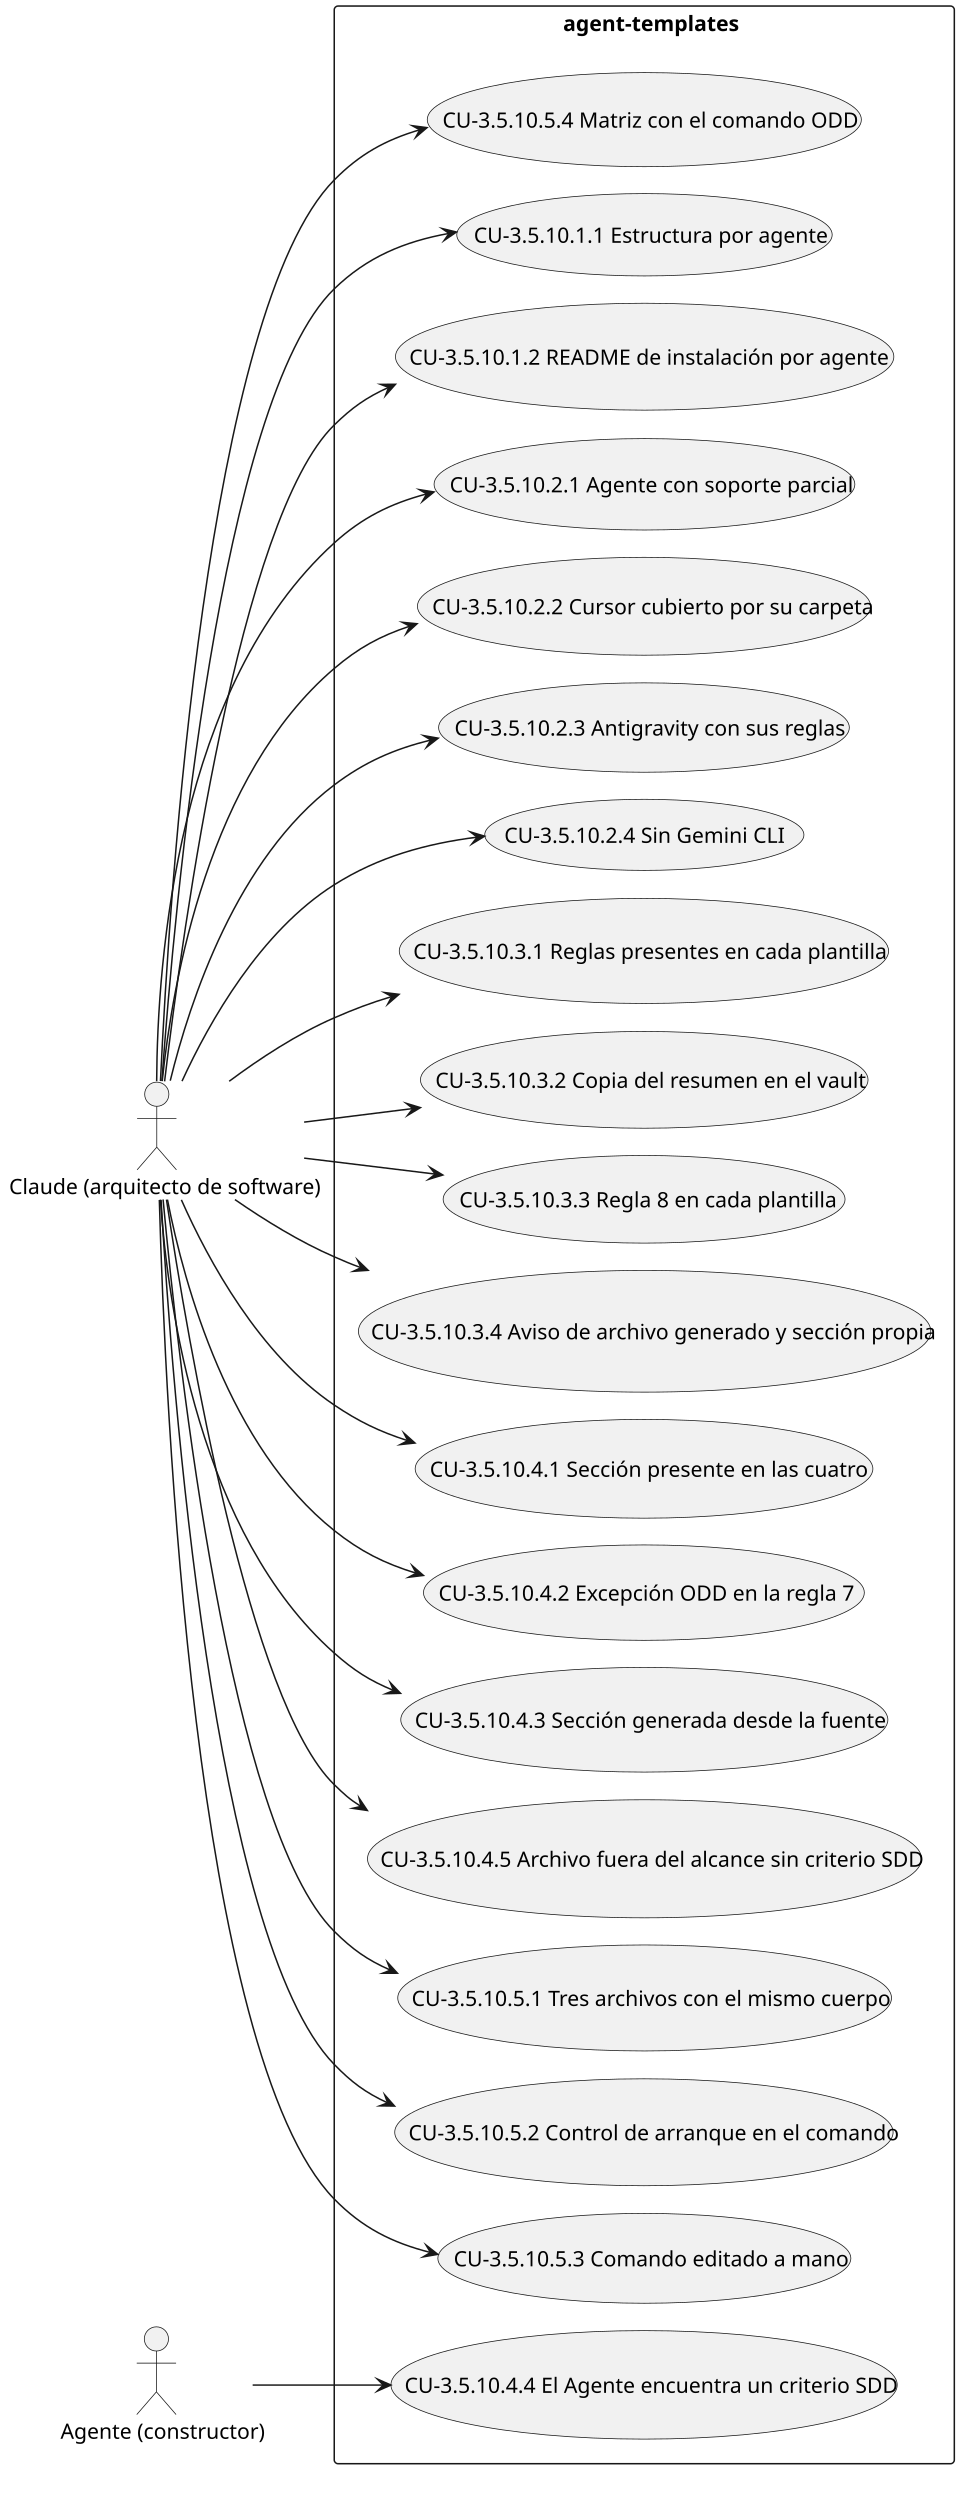
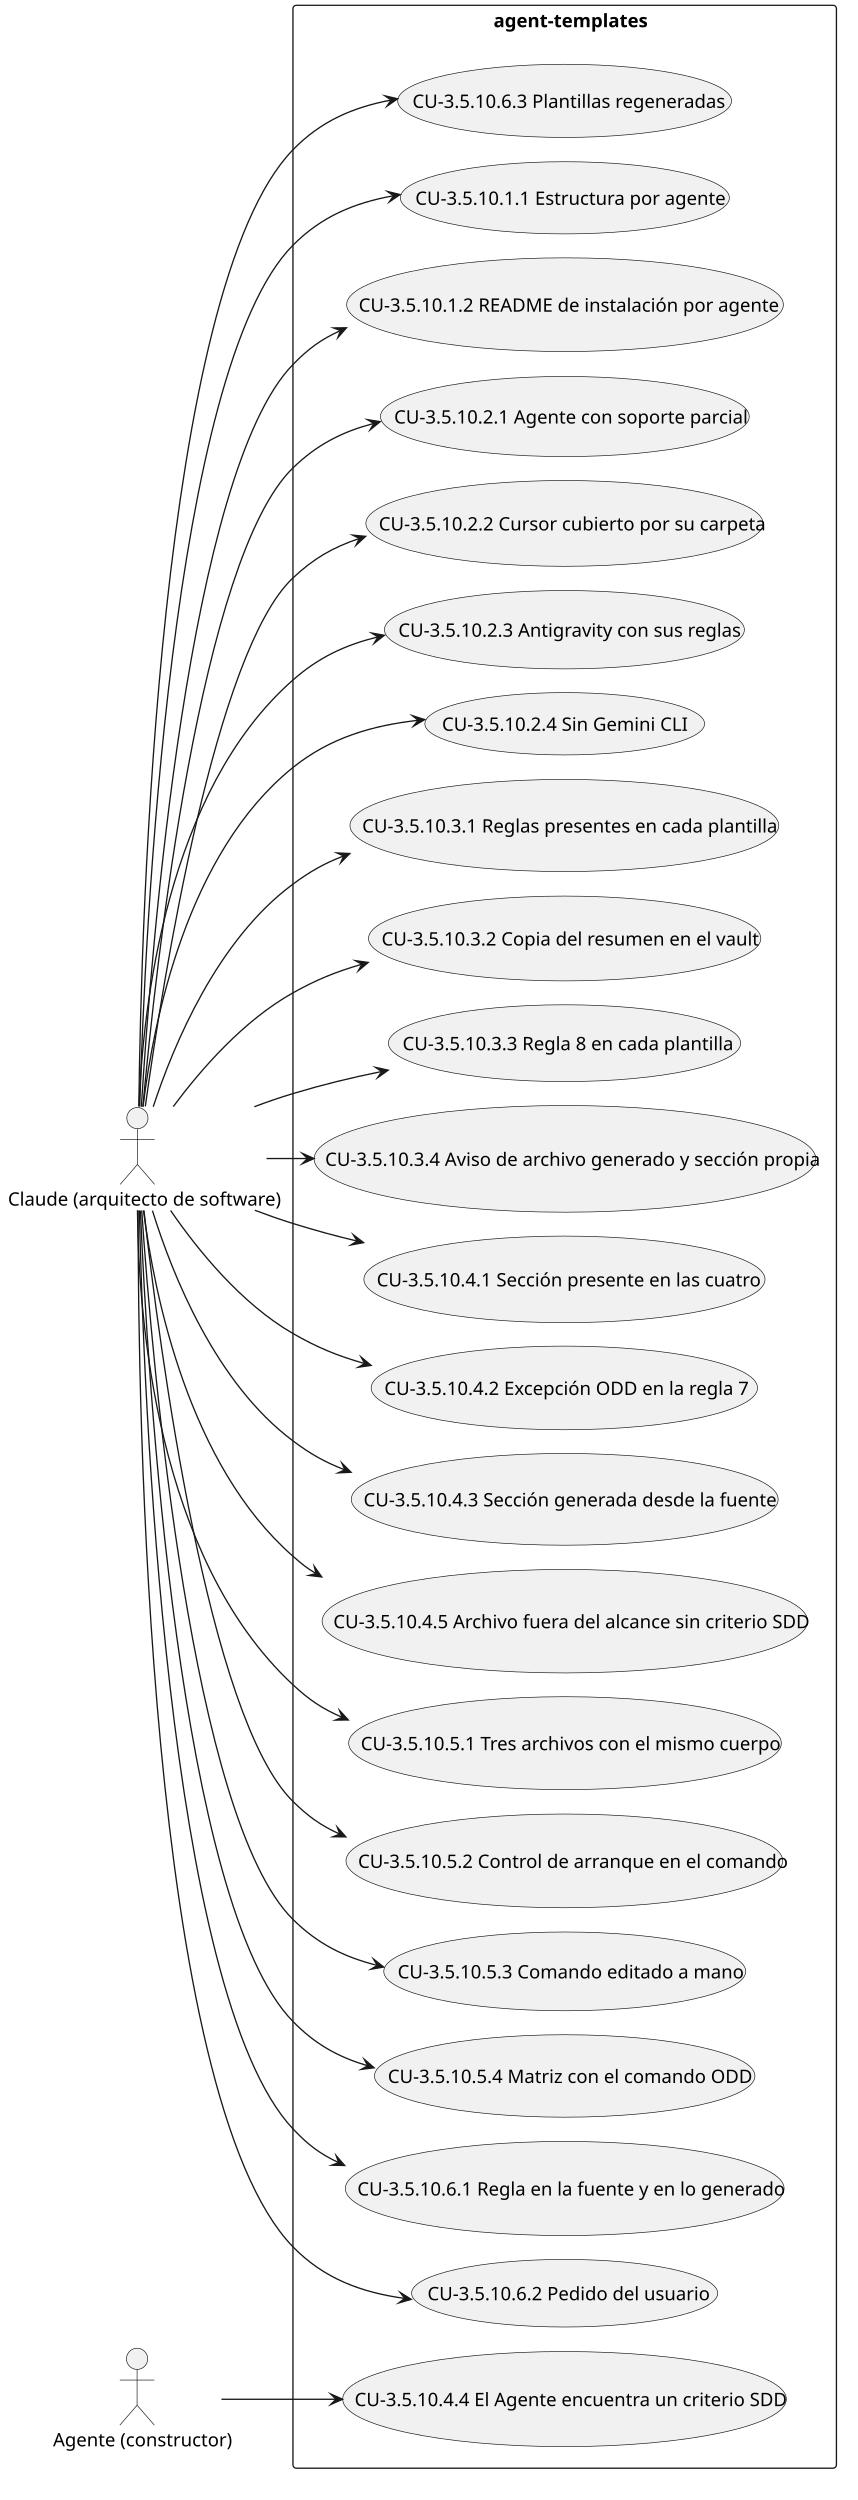
- <svg xmlns="http://www.w3.org/2000/svg" version="1.1" data-diagram-type="DESCRIPTION" style="width:647px;height:1653px;background:#FFFFFF;" width="647px" height="1653px" viewBox="0 0 647 1653" zoomAndPan="magnify" preserveAspectRatio="none" contentStyleType="text/css">
+ <svg xmlns="http://www.w3.org/2000/svg" version="1.1" data-diagram-type="DESCRIPTION" style="width:647px;height:1886px;background:#FFFFFF;" width="647px" height="1886px" viewBox="0 0 647 1886" zoomAndPan="magnify" preserveAspectRatio="none" contentStyleType="text/css">
  <defs />
  <g font-family="sans-serif" lengthAdjust="spacing">
    <g class="cluster" data-qualified-name="agent-templates" id="ent0003" data-source-line="5">
-       <rect x="221" y="4" width="410" height="1625" fill="none" style="stroke:#181818;stroke-width:1;" rx="2.5" ry="2.5" />
+       <rect x="221" y="4" width="410" height="1858" fill="none" style="stroke:#181818;stroke-width:1;" rx="2.5" ry="2.5" />
      <text x="372.321" y="20.533" fill="#000" font-size="14" textLength="107.358" font-weight="700">agent-templates</text>
    </g>
    <g class="entity" data-qualified-name="A1" id="ent0001" data-source-line="3">
-       <ellipse cx="103.662" cy="723.5" rx="8" ry="8" fill="#F1F1F1" style="stroke:#181818;stroke-width:0.5;" />
-       <path d="M103.662,731.5 L103.662,758.5 M90.662,739.5 L116.662,739.5 M103.662,758.5 L90.662,773.5 M103.662,758.5 L116.662,773.5" style="stroke:#181818;stroke-width:0.5;" fill="none" />
-       <text x="6" y="789.533" fill="#000" font-size="14" textLength="195.323">Claude (arquitecto de software)</text>
+       <ellipse cx="103.662" cy="843.5" rx="8" ry="8" fill="#F1F1F1" style="stroke:#181818;stroke-width:0.5;" />
+       <path d="M103.662,851.5 L103.662,878.5 M90.662,859.5 L116.662,859.5 M103.662,878.5 L90.662,893.5 M103.662,878.5 L116.662,893.5" style="stroke:#181818;stroke-width:0.5;" fill="none" />
+       <text x="6" y="909.533" fill="#000" font-size="14" textLength="195.323">Claude (arquitecto de software)</text>
    </g>
    <g class="entity" data-qualified-name="A2" id="ent0002" data-source-line="4">
-       <ellipse cx="103.417" cy="1546.5" rx="8" ry="8" fill="#F1F1F1" style="stroke:#181818;stroke-width:0.5;" />
-       <path d="M103.417,1554.5 L103.417,1581.5 M90.417,1562.5 L116.417,1562.5 M103.417,1581.5 L90.417,1596.5 M103.417,1581.5 L116.417,1596.5" style="stroke:#181818;stroke-width:0.5;" fill="none" />
-       <text x="40" y="1612.533" fill="#000" font-size="14" textLength="126.834">Agente (constructor)</text>
+       <ellipse cx="103.417" cy="1779.5" rx="8" ry="8" fill="#F1F1F1" style="stroke:#181818;stroke-width:0.5;" />
+       <path d="M103.417,1787.5 L103.417,1814.5 M90.417,1795.5 L116.417,1795.5 M103.417,1814.5 L90.417,1829.5 M103.417,1814.5 L116.417,1829.5" style="stroke:#181818;stroke-width:0.5;" fill="none" />
+       <text x="40" y="1845.533" fill="#000" font-size="14" textLength="126.834">Agente (constructor)</text>
    </g>
    <g class="entity" data-qualified-name="agent-templates.UC_3_5_10_1_1" id="ent0004" data-source-line="6">
-       <ellipse cx="426.124" cy="155.225" rx="124.124" ry="27.225" fill="#F1F1F1" style="stroke:#181818;stroke-width:0.5;" />
-       <text x="313.284" y="160.53" fill="#000" font-size="14" textLength="225.682">CU-3.5.10.1.1 Estructura por agente</text>
+       <ellipse cx="426.124" cy="149.225" rx="124.124" ry="27.225" fill="#F1F1F1" style="stroke:#181818;stroke-width:0.5;" />
+       <text x="313.284" y="154.53" fill="#000" font-size="14" textLength="225.682">CU-3.5.10.1.1 Estructura por agente</text>
    </g>
    <g class="entity" data-qualified-name="agent-templates.UC_3_5_10_1_2" id="ent0005" data-source-line="7">
-       <ellipse cx="426.247" cy="235.849" rx="164.747" ry="35.349" fill="#F1F1F1" style="stroke:#181818;stroke-width:0.5;" />
-       <text x="270.606" y="241.154" fill="#000" font-size="14" textLength="311.281">CU-3.5.10.1.2 README de instalación por agente</text>
+       <ellipse cx="426.247" cy="229.849" rx="164.747" ry="35.349" fill="#F1F1F1" style="stroke:#181818;stroke-width:0.5;" />
+       <text x="270.606" y="235.154" fill="#000" font-size="14" textLength="311.281">CU-3.5.10.1.2 README de instalación por agente</text>
    </g>
    <g class="entity" data-qualified-name="agent-templates.UC_3_5_10_2_1" id="ent0006" data-source-line="8">
-       <ellipse cx="426.115" cy="320.223" rx="139.115" ry="30.223" fill="#F1F1F1" style="stroke:#181818;stroke-width:0.5;" />
-       <text x="297.316" y="325.528" fill="#000" font-size="14" textLength="257.599">CU-3.5.10.2.1 Agente con soporte parcial</text>
+       <ellipse cx="426.115" cy="314.223" rx="139.115" ry="30.223" fill="#F1F1F1" style="stroke:#181818;stroke-width:0.5;" />
+       <text x="297.316" y="319.528" fill="#000" font-size="14" textLength="257.599">CU-3.5.10.2.1 Agente con soporte parcial</text>
    </g>
    <g class="entity" data-qualified-name="agent-templates.UC_3_5_10_2_2" id="ent0007" data-source-line="9">
-       <ellipse cx="425.824" cy="400.865" rx="149.824" ry="32.365" fill="#F1F1F1" style="stroke:#181818;stroke-width:0.5;" />
-       <text x="285.755" y="406.169" fill="#000" font-size="14" textLength="280.137">CU-3.5.10.2.2 Cursor cubierto por su carpeta</text>
+       <ellipse cx="425.824" cy="394.865" rx="149.824" ry="32.365" fill="#F1F1F1" style="stroke:#181818;stroke-width:0.5;" />
+       <text x="285.755" y="400.169" fill="#000" font-size="14" textLength="280.137">CU-3.5.10.2.2 Cursor cubierto por su carpeta</text>
    </g>
    <g class="entity" data-qualified-name="agent-templates.UC_3_5_10_2_3" id="ent0008" data-source-line="10">
-       <ellipse cx="425.792" cy="481.058" rx="135.792" ry="29.558" fill="#F1F1F1" style="stroke:#181818;stroke-width:0.5;" />
-       <text x="300.51" y="486.363" fill="#000" font-size="14" textLength="250.564">CU-3.5.10.2.3 Antigravity con sus reglas</text>
+       <ellipse cx="425.792" cy="475.058" rx="135.792" ry="29.558" fill="#F1F1F1" style="stroke:#181818;stroke-width:0.5;" />
+       <text x="300.51" y="480.363" fill="#000" font-size="14" textLength="250.564">CU-3.5.10.2.3 Antigravity con sus reglas</text>
    </g>
    <g class="entity" data-qualified-name="agent-templates.UC_3_5_10_2_4" id="ent0009" data-source-line="11">
-       <ellipse cx="426.029" cy="552.006" rx="105.529" ry="23.506" fill="#F1F1F1" style="stroke:#181818;stroke-width:0.5;" />
-       <text x="333.432" y="557.31" fill="#000" font-size="14" textLength="185.192">CU-3.5.10.2.4 Sin Gemini CLI</text>
+       <ellipse cx="426.029" cy="546.006" rx="105.529" ry="23.506" fill="#F1F1F1" style="stroke:#181818;stroke-width:0.5;" />
+       <text x="333.432" y="551.31" fill="#000" font-size="14" textLength="185.192">CU-3.5.10.2.4 Sin Gemini CLI</text>
    </g>
    <g class="entity" data-qualified-name="agent-templates.UC_3_5_10_3_1" id="ent0010" data-source-line="12">
-       <ellipse cx="425.763" cy="628.753" rx="161.763" ry="34.753" fill="#F1F1F1" style="stroke:#181818;stroke-width:0.5;" />
-       <text x="273.226" y="634.057" fill="#000" font-size="14" textLength="305.074">CU-3.5.10.3.1 Reglas presentes en cada plantilla</text>
+       <ellipse cx="425.763" cy="622.753" rx="161.763" ry="34.753" fill="#F1F1F1" style="stroke:#181818;stroke-width:0.5;" />
+       <text x="273.226" y="628.057" fill="#000" font-size="14" textLength="305.074">CU-3.5.10.3.1 Reglas presentes en cada plantilla</text>
    </g>
    <g class="entity" data-qualified-name="agent-templates.UC_3_5_10_3_2" id="ent0011" data-source-line="13">
-       <ellipse cx="425.979" cy="713.996" rx="147.979" ry="31.996" fill="#F1F1F1" style="stroke:#181818;stroke-width:0.5;" />
-       <text x="287.846" y="719.301" fill="#000" font-size="14" textLength="276.268">CU-3.5.10.3.2 Copia del resumen en el vault</text>
+       <ellipse cx="425.979" cy="707.996" rx="147.979" ry="31.996" fill="#F1F1F1" style="stroke:#181818;stroke-width:0.5;" />
+       <text x="287.846" y="713.301" fill="#000" font-size="14" textLength="276.268">CU-3.5.10.3.2 Copia del resumen en el vault</text>
    </g>
    <g class="entity" data-qualified-name="agent-templates.UC_3_5_10_3_3" id="ent0012" data-source-line="14">
-       <ellipse cx="425.878" cy="792.976" rx="132.878" ry="28.976" fill="#F1F1F1" style="stroke:#181818;stroke-width:0.5;" />
-       <text x="303.689" y="798.28" fill="#000" font-size="14" textLength="244.378">CU-3.5.10.3.3 Regla 8 en cada plantilla</text>
+       <ellipse cx="425.878" cy="786.976" rx="132.878" ry="28.976" fill="#F1F1F1" style="stroke:#181818;stroke-width:0.5;" />
+       <text x="303.689" y="792.28" fill="#000" font-size="14" textLength="244.378">CU-3.5.10.3.3 Regla 8 en cada plantilla</text>
    </g>
    <g class="entity" data-qualified-name="agent-templates.UC_3_5_10_3_4" id="ent0013" data-source-line="15">
-       <ellipse cx="426.216" cy="880.243" rx="189.216" ry="40.243" fill="#F1F1F1" style="stroke:#181818;stroke-width:0.5;" />
-       <text x="245.279" y="885.548" fill="#000" font-size="14" textLength="361.874">CU-3.5.10.3.4 Aviso de archivo generado y sección propia</text>
+       <ellipse cx="426.216" cy="874.243" rx="189.216" ry="40.243" fill="#F1F1F1" style="stroke:#181818;stroke-width:0.5;" />
+       <text x="245.279" y="879.548" fill="#000" font-size="14" textLength="361.874">CU-3.5.10.3.4 Aviso de archivo generado y sección propia</text>
    </g>
    <g class="entity" data-qualified-name="agent-templates.UC_3_5_10_4_1" id="ent0014" data-source-line="16">
-       <ellipse cx="425.821" cy="971.164" rx="151.321" ry="32.664" fill="#F1F1F1" style="stroke:#181818;stroke-width:0.5;" />
-       <text x="284.184" y="976.469" fill="#000" font-size="14" textLength="283.274">CU-3.5.10.4.1 Sección presente en las cuatro</text>
+       <ellipse cx="425.821" cy="965.164" rx="151.321" ry="32.664" fill="#F1F1F1" style="stroke:#181818;stroke-width:0.5;" />
+       <text x="284.184" y="970.469" fill="#000" font-size="14" textLength="283.274">CU-3.5.10.4.1 Sección presente en las cuatro</text>
    </g>
    <g class="entity" data-qualified-name="agent-templates.UC_3_5_10_4_2" id="ent0015" data-source-line="17">
-       <ellipse cx="425.75" cy="1053.05" rx="145.75" ry="31.55" fill="#F1F1F1" style="stroke:#181818;stroke-width:0.5;" />
-       <text x="289.958" y="1058.355" fill="#000" font-size="14" textLength="271.585">CU-3.5.10.4.2 Excepción ODD en la regla 7</text>
+       <ellipse cx="425.75" cy="1047.05" rx="145.75" ry="31.55" fill="#F1F1F1" style="stroke:#181818;stroke-width:0.5;" />
+       <text x="289.958" y="1052.355" fill="#000" font-size="14" textLength="271.585">CU-3.5.10.4.2 Excepción ODD en la regla 7</text>
    </g>
    <g class="entity" data-qualified-name="agent-templates.UC_3_5_10_4_3" id="ent0016" data-source-line="18">
-       <ellipse cx="426.027" cy="1137.105" rx="161.027" ry="34.605" fill="#F1F1F1" style="stroke:#181818;stroke-width:0.5;" />
-       <text x="274.256" y="1142.41" fill="#000" font-size="14" textLength="303.543">CU-3.5.10.4.3 Sección generada desde la fuente</text>
+       <ellipse cx="426.027" cy="1131.105" rx="161.027" ry="34.605" fill="#F1F1F1" style="stroke:#181818;stroke-width:0.5;" />
+       <text x="274.256" y="1136.41" fill="#000" font-size="14" textLength="303.543">CU-3.5.10.4.3 Sección generada desde la fuente</text>
    </g>
    <g class="entity" data-qualified-name="agent-templates.UC_3_5_10_4_4" id="ent0017" data-source-line="19">
-       <ellipse cx="425.867" cy="1576.873" rx="167.367" ry="35.873" fill="#F1F1F1" style="stroke:#181818;stroke-width:0.5;" />
-       <text x="267.505" y="1582.178" fill="#000" font-size="14" textLength="316.723">CU-3.5.10.4.4 El Agente encuentra un criterio SDD</text>
+       <ellipse cx="425.867" cy="1809.873" rx="167.367" ry="35.873" fill="#F1F1F1" style="stroke:#181818;stroke-width:0.5;" />
+       <text x="267.505" y="1815.178" fill="#000" font-size="14" textLength="316.723">CU-3.5.10.4.4 El Agente encuentra un criterio SDD</text>
    </g>
    <g class="entity" data-qualified-name="agent-templates.UC_3_5_10_4_5" id="ent0018" data-source-line="20">
-       <ellipse cx="426.151" cy="1229.03" rx="183.151" ry="39.03" fill="#F1F1F1" style="stroke:#181818;stroke-width:0.5;" />
-       <text x="251.462" y="1234.335" fill="#000" font-size="14" textLength="349.378">CU-3.5.10.4.5 Archivo fuera del alcance sin criterio SDD</text>
+       <ellipse cx="426.151" cy="1223.03" rx="183.151" ry="39.03" fill="#F1F1F1" style="stroke:#181818;stroke-width:0.5;" />
+       <text x="251.462" y="1228.335" fill="#000" font-size="14" textLength="349.378">CU-3.5.10.4.5 Archivo fuera del alcance sin criterio SDD</text>
    </g>
    <g class="entity" data-qualified-name="agent-templates.UC_3_5_10_5_1" id="ent0019" data-source-line="21">
-       <ellipse cx="426.228" cy="1321.046" rx="163.228" ry="35.046" fill="#F1F1F1" style="stroke:#181818;stroke-width:0.5;" />
-       <text x="272.166" y="1326.35" fill="#000" font-size="14" textLength="308.123">CU-3.5.10.5.1 Tres archivos con el mismo cuerpo</text>
+       <ellipse cx="426.228" cy="1315.046" rx="163.228" ry="35.046" fill="#F1F1F1" style="stroke:#181818;stroke-width:0.5;" />
+       <text x="272.166" y="1320.35" fill="#000" font-size="14" textLength="308.123">CU-3.5.10.5.1 Tres archivos con el mismo cuerpo</text>
    </g>
    <g class="entity" data-qualified-name="agent-templates.UC_3_5_10_5_2" id="ent0020" data-source-line="22">
-       <ellipse cx="425.757" cy="1409.851" rx="164.757" ry="35.351" fill="#F1F1F1" style="stroke:#181818;stroke-width:0.5;" />
-       <text x="270.106" y="1415.156" fill="#000" font-size="14" textLength="311.302">CU-3.5.10.5.2 Control de arranque en el comando</text>
+       <ellipse cx="425.757" cy="1403.851" rx="164.757" ry="35.351" fill="#F1F1F1" style="stroke:#181818;stroke-width:0.5;" />
+       <text x="270.106" y="1409.156" fill="#000" font-size="14" textLength="311.302">CU-3.5.10.5.2 Control de arranque en el comando</text>
    </g>
    <g class="entity" data-qualified-name="agent-templates.UC_3_5_10_5_3" id="ent0021" data-source-line="23">
-       <ellipse cx="426.044" cy="1493.209" rx="136.544" ry="29.709" fill="#F1F1F1" style="stroke:#181818;stroke-width:0.5;" />
-       <text x="299.965" y="1498.513" fill="#000" font-size="14" textLength="252.157">CU-3.5.10.5.3 Comando editado a mano</text>
+       <ellipse cx="426.044" cy="1487.209" rx="136.544" ry="29.709" fill="#F1F1F1" style="stroke:#181818;stroke-width:0.5;" />
+       <text x="299.965" y="1492.513" fill="#000" font-size="14" textLength="252.157">CU-3.5.10.5.3 Comando editado a mano</text>
    </g>
    <g class="entity" data-qualified-name="agent-templates.UC_3_5_10_5_4" id="ent0022" data-source-line="24">
-       <ellipse cx="426.019" cy="79.104" rx="143.519" ry="31.104" fill="#F1F1F1" style="stroke:#181818;stroke-width:0.5;" />
-       <text x="292.574" y="84.408" fill="#000" font-size="14" textLength="266.889">CU-3.5.10.5.4 Matriz con el comando ODD</text>
+       <ellipse cx="426.019" cy="1566.104" rx="143.519" ry="31.104" fill="#F1F1F1" style="stroke:#181818;stroke-width:0.5;" />
+       <text x="292.574" y="1571.408" fill="#000" font-size="14" textLength="266.889">CU-3.5.10.5.4 Matriz con el comando ODD</text>
    </g>
-     <g class="link" data-entity-1="ent0001" data-entity-2="ent0004" id="lnk23" data-link-type="dependency">
-       <polygon points="301.828,153.415,292.256,151.096,296.91,154.313,293.693,158.966,301.828,153.415" fill="#181818" style="stroke:#181818;stroke-width:1;stroke-linejoin:miter;stroke-miterlimit:10;" />
-       <path d="M107.031,714.728 C115.298,599.257 145.454,264.359 221,191 C242.673,169.955 267.168,159.742 296.91,154.313" style="stroke:#181818;stroke-width:1;" fill="none" />
+     <g class="entity" data-qualified-name="agent-templates.UC_3_5_10_6_1" id="ent0023" data-source-line="25">
+       <ellipse cx="426.017" cy="1651.003" rx="165.517" ry="35.503" fill="#F1F1F1" style="stroke:#181818;stroke-width:0.5;" />
+       <text x="269.576" y="1656.308" fill="#000" font-size="14" textLength="312.881">CU-3.5.10.6.1 Regla en la fuente y en lo generado</text>
    </g>
-     <g class="link" data-entity-1="ent0001" data-entity-2="ent0005" id="lnk24" data-link-type="dependency">
-       <polygon points="261.499,254.086,251.65,254.137,256.94,256.141,254.937,261.431,261.499,254.086" fill="#181818" style="stroke:#181818;stroke-width:1;stroke-linejoin:miter;stroke-miterlimit:10;" />
-       <path d="M108.829,714.997 C120.939,613.007 158.431,342.062 221,281 C232.68,269.601 241.999,262.873 256.94,256.141" style="stroke:#181818;stroke-width:1;" fill="none" />
+     <g class="entity" data-qualified-name="agent-templates.UC_3_5_10_6_2" id="ent0024" data-source-line="26">
+       <ellipse cx="425.983" cy="1729.997" rx="115.483" ry="25.497" fill="#F1F1F1" style="stroke:#181818;stroke-width:0.5;" />
+       <text x="322.473" y="1735.301" fill="#000" font-size="14" textLength="207.02">CU-3.5.10.6.2 Pedido del usuario</text>
    </g>
-     <g class="link" data-entity-1="ent0001" data-entity-2="ent0006" id="lnk25" data-link-type="dependency">
-       <polygon points="286.977,325.278,277.25,323.737,282.147,326.569,279.315,331.466,286.977,325.278" fill="#181818" style="stroke:#181818;stroke-width:1;stroke-linejoin:miter;stroke-miterlimit:10;" />
-       <path d="M103.588,714.893 C104.011,635.125 117.048,453.242 221,359 C239.433,342.289 257.919,333.044 282.147,326.569" style="stroke:#181818;stroke-width:1;" fill="none" />
+     <g class="entity" data-qualified-name="agent-templates.UC_3_5_10_6_3" id="ent0025" data-source-line="27">
+       <ellipse cx="425.941" cy="76.088" rx="125.941" ry="27.588" fill="#F1F1F1" style="stroke:#181818;stroke-width:0.5;" />
+       <text x="311.152" y="81.393" fill="#000" font-size="14" textLength="229.578">CU-3.5.10.6.3 Plantillas regeneradas</text>
    </g>
-     <g class="link" data-entity-1="ent0001" data-entity-2="ent0007" id="lnk26" data-link-type="dependency">
-       <polygon points="275.765,412.419,265.963,411.454,271.019,413.993,268.48,419.048,275.765,412.419" fill="#181818" style="stroke:#181818;stroke-width:1;stroke-linejoin:miter;stroke-miterlimit:10;" />
-       <path d="M107.255,714.846 C114.159,648.085 138.165,512.609 221,442 C236.808,428.525 251.061,420.608 271.019,413.993" style="stroke:#181818;stroke-width:1;" fill="none" />
+     <g class="link" data-entity-1="ent0001" data-entity-2="ent0004" id="lnk26" data-link-type="dependency">
+       <polygon points="301.834,146.787,292.267,144.448,296.913,147.674,293.687,152.321,301.834,146.787" fill="#181818" style="stroke:#181818;stroke-width:1;stroke-linejoin:miter;stroke-miterlimit:10;" />
+       <path d="M105.41,834.688 C109.305,702.591 128.9,277.762 221,185 C242.411,163.434 266.993,153.071 296.913,147.674" style="stroke:#181818;stroke-width:1;" fill="none" />
    </g>
-     <g class="link" data-entity-1="ent0001" data-entity-2="ent0008" id="lnk27" data-link-type="dependency">
-       <polygon points="289.743,488.076,280.043,486.367,284.891,489.283,281.975,494.131,289.743,488.076" fill="#181818" style="stroke:#181818;stroke-width:1;stroke-linejoin:miter;stroke-miterlimit:10;" />
-       <path d="M112.568,714.562 C125.627,661.341 156.707,567.609 221,519 C240.972,503.9 260.284,495.405 284.891,489.283" style="stroke:#181818;stroke-width:1;" fill="none" />
+     <g class="link" data-entity-1="ent0001" data-entity-2="ent0005" id="lnk27" data-link-type="dependency">
+       <polygon points="261.412,247.278,251.564,247.385,256.866,249.358,254.893,254.66,261.412,247.278" fill="#181818" style="stroke:#181818;stroke-width:1;stroke-linejoin:miter;stroke-miterlimit:10;" />
+       <path d="M106.64,834.972 C114.019,715.115 142.408,355.583 221,275 C232.522,263.186 241.846,256.231 256.866,249.358" style="stroke:#181818;stroke-width:1;" fill="none" />
    </g>
-     <g class="link" data-entity-1="ent0001" data-entity-2="ent0009" id="lnk28" data-link-type="dependency">
-       <polygon points="320.448,552.887,311.014,550.06,315.489,553.521,312.028,557.996,320.448,552.887" fill="#181818" style="stroke:#181818;stroke-width:1;stroke-linejoin:miter;stroke-miterlimit:10;" />
-       <path d="M120.35,714.855 C138.513,675.333 172.205,615.852 221,585 C250.339,566.45 281.679,557.841 315.489,553.521" style="stroke:#181818;stroke-width:1;" fill="none" />
+     <g class="link" data-entity-1="ent0001" data-entity-2="ent0006" id="lnk28" data-link-type="dependency">
+       <polygon points="286.855,318.095,277.127,316.557,282.025,319.387,279.195,324.285,286.855,318.095" fill="#181818" style="stroke:#181818;stroke-width:1;stroke-linejoin:miter;stroke-miterlimit:10;" />
+       <path d="M107.771,834.974 C117.734,725.739 151.373,420.495 221,353 C239.058,335.495 257.59,325.925 282.025,319.387" style="stroke:#181818;stroke-width:1;" fill="none" />
    </g>
-     <g class="link" data-entity-1="ent0001" data-entity-2="ent0010" id="lnk29" data-link-type="dependency">
-       <polygon points="263.85,657.447,254.075,656.237,259.066,658.901,256.402,663.891,263.85,657.447" fill="#181818" style="stroke:#181818;stroke-width:1;stroke-linejoin:miter;stroke-miterlimit:10;" />
-       <path d="M151.545,714.927 C171.826,699.827 196.487,683.654 221,673 C234.624,667.079 244.332,663.38 259.066,658.901" style="stroke:#181818;stroke-width:1;" fill="none" />
+     <g class="link" data-entity-1="ent0001" data-entity-2="ent0007" id="lnk29" data-link-type="dependency">
+       <polygon points="275.84,404.621,266.034,403.699,271.101,406.215,268.585,411.281,275.84,404.621" fill="#181818" style="stroke:#181818;stroke-width:1;stroke-linejoin:miter;stroke-miterlimit:10;" />
+       <path d="M109.631,834.645 C123.074,737.673 162.383,491.111 221,436 C236.462,421.462 250.833,413.032 271.101,406.215" style="stroke:#181818;stroke-width:1;" fill="none" />
    </g>
-     <g class="link" data-entity-1="ent0001" data-entity-2="ent0011" id="lnk30" data-link-type="dependency">
-       <polygon points="277.976,732.349,268.55,729.495,273.015,732.969,269.541,737.433,277.976,732.349" fill="#181818" style="stroke:#181818;stroke-width:1;stroke-linejoin:miter;stroke-miterlimit:10;" />
-       <path d="M201.095,741.944 C225.333,738.919 246.928,736.224 273.015,732.969" style="stroke:#181818;stroke-width:1;" fill="none" />
+     <g class="link" data-entity-1="ent0001" data-entity-2="ent0008" id="lnk30" data-link-type="dependency">
+       <polygon points="289.99,479.255,280.291,477.543,285.137,480.46,282.22,485.307,289.99,479.255" fill="#181818" style="stroke:#181818;stroke-width:1;stroke-linejoin:miter;stroke-miterlimit:10;" />
+       <path d="M104.842,834.714 C107.764,759.92 125.437,597.052 221,513 C240.342,495.988 259.94,486.72 285.137,480.46" style="stroke:#181818;stroke-width:1;" fill="none" />
    </g>
-     <g class="link" data-entity-1="ent0001" data-entity-2="ent0012" id="lnk31" data-link-type="dependency">
-       <polygon points="292.784,776.911,284.333,771.853,287.821,776.307,283.367,779.795,292.784,776.911" fill="#181818" style="stroke:#181818;stroke-width:1;stroke-linejoin:miter;stroke-miterlimit:10;" />
-       <path d="M201.095,765.754 C229.94,769.264 257.108,772.57 287.821,776.307" style="stroke:#181818;stroke-width:1;" fill="none" />
+     <g class="link" data-entity-1="ent0001" data-entity-2="ent0009" id="lnk31" data-link-type="dependency">
+       <polygon points="320.417,542.859,311.032,539.873,315.447,543.409,311.911,547.824,320.417,542.859" fill="#181818" style="stroke:#181818;stroke-width:1;stroke-linejoin:miter;stroke-miterlimit:10;" />
+       <path d="M107.906,834.812 C115.725,770.521 140.988,643.376 221,579 C248.743,556.678 280.667,547.254 315.447,543.409" style="stroke:#181818;stroke-width:1;" fill="none" />
    </g>
-     <g class="link" data-entity-1="ent0001" data-entity-2="ent0013" id="lnk32" data-link-type="dependency">
-       <polygon points="243.419,839.931,236.342,833.081,238.724,838.212,233.592,840.594,243.419,839.931" fill="#181818" style="stroke:#181818;stroke-width:1;stroke-linejoin:miter;stroke-miterlimit:10;" />
-       <path d="M155.343,793.172 C174.991,806.78 198.208,821.097 221,831 C228.266,834.157 231.075,835.413 238.724,838.212" style="stroke:#181818;stroke-width:1;" fill="none" />
+     <g class="link" data-entity-1="ent0001" data-entity-2="ent0010" id="lnk32" data-link-type="dependency">
+       <polygon points="263.922,643.882,254.084,643.429,259.265,645.701,256.993,650.881,263.922,643.882" fill="#181818" style="stroke:#181818;stroke-width:1;stroke-linejoin:miter;stroke-miterlimit:10;" />
+       <path d="M115.593,834.947 C131.136,787.607 164.075,708.969 221,667 C233.977,657.432 243.949,651.68 259.265,645.701" style="stroke:#181818;stroke-width:1;" fill="none" />
    </g>
-     <g class="link" data-entity-1="ent0001" data-entity-2="ent0014" id="lnk33" data-link-type="dependency">
-       <polygon points="274.377,954.123,267.04,947.553,269.619,952.588,264.584,955.167,274.377,954.123" fill="#181818" style="stroke:#181818;stroke-width:1;stroke-linejoin:miter;stroke-miterlimit:10;" />
-       <path d="M119.924,793.338 C137.931,833.888 171.673,895.74 221,929 C237.115,939.866 250.697,946.485 269.619,952.588" style="stroke:#181818;stroke-width:1;" fill="none" />
+     <g class="link" data-entity-1="ent0001" data-entity-2="ent0011" id="lnk33" data-link-type="dependency">
+       <polygon points="277.817,726.06,268.062,724.703,273.012,727.442,270.273,732.392,277.817,726.06" fill="#181818" style="stroke:#181818;stroke-width:1;stroke-linejoin:miter;stroke-miterlimit:10;" />
+       <path d="M130.69,834.825 C151.731,806.524 183.836,769.761 221,749 C238.503,739.222 253.2,733.138 273.012,727.442" style="stroke:#181818;stroke-width:1;" fill="none" />
    </g>
-     <g class="link" data-entity-1="ent0001" data-entity-2="ent0015" id="lnk34" data-link-type="dependency">
-       <polygon points="279.971,1041.688,272.538,1035.227,275.19,1040.223,270.194,1042.876,279.971,1041.688" fill="#181818" style="stroke:#181818;stroke-width:1;stroke-linejoin:miter;stroke-miterlimit:10;" />
-       <path d="M110.721,793.189 C121.989,850.559 151.413,956.586 221,1012 C238.168,1025.671 253.895,1033.697 275.19,1040.223" style="stroke:#181818;stroke-width:1;" fill="none" />
+     <g class="link" data-entity-1="ent0001" data-entity-2="ent0012" id="lnk34" data-link-type="dependency">
+       <polygon points="292.869,807.335,283.252,805.214,287.97,808.334,284.85,813.052,292.869,807.335" fill="#181818" style="stroke:#181818;stroke-width:1;stroke-linejoin:miter;stroke-miterlimit:10;" />
+       <path d="M191.87,834.906 C201.593,831.261 211.437,827.866 221,825 C243.949,818.123 263.842,813.254 287.97,808.334" style="stroke:#181818;stroke-width:1;" fill="none" />
    </g>
-     <g class="link" data-entity-1="ent0001" data-entity-2="ent0016" id="lnk35" data-link-type="dependency">
-       <polygon points="264.819,1119.617,258.018,1112.493,260.195,1117.714,254.974,1119.891,264.819,1119.617" fill="#181818" style="stroke:#181818;stroke-width:1;stroke-linejoin:miter;stroke-miterlimit:10;" />
-       <path d="M106.027,793.202 C111.014,864.216 132.118,1014.078 221,1093 C233.801,1104.367 244.203,1111.133 260.195,1117.714" style="stroke:#181818;stroke-width:1;" fill="none" />
+     <g class="link" data-entity-1="ent0001" data-entity-2="ent0013" id="lnk35" data-link-type="dependency">
+       <polygon points="236.927,874,227.927,870,231.927,874,227.927,878,236.927,874" fill="#181818" style="stroke:#181818;stroke-width:1;stroke-linejoin:miter;stroke-miterlimit:10;" />
+       <path d="M201.095,874 C212.615,874 219.659,874 231.927,874" style="stroke:#181818;stroke-width:1;" fill="none" />
    </g>
-     <g class="link" data-entity-1="ent0002" data-entity-2="ent0017" id="lnk36" data-link-type="dependency">
-       <polygon points="258.455,1577,249.455,1573,253.455,1577,249.455,1581,258.455,1577" fill="#181818" style="stroke:#181818;stroke-width:1;stroke-linejoin:miter;stroke-miterlimit:10;" />
-       <path d="M167.056,1577 C193.562,1577 220.834,1577 253.455,1577" style="stroke:#181818;stroke-width:1;" fill="none" />
+     <g class="link" data-entity-1="ent0001" data-entity-2="ent0014" id="lnk36" data-link-type="dependency">
+       <polygon points="274.304,937.449,266.482,931.465,269.441,936.285,264.62,939.245,274.304,937.449" fill="#181818" style="stroke:#181818;stroke-width:1;stroke-linejoin:miter;stroke-miterlimit:10;" />
+       <path d="M192.246,913.032 C201.854,916.667 211.569,920.076 221,923 C238.096,928.3 251.346,931.957 269.441,936.285" style="stroke:#181818;stroke-width:1;" fill="none" />
    </g>
-     <g class="link" data-entity-1="ent0001" data-entity-2="ent0018" id="lnk37" data-link-type="dependency">
-       <polygon points="242.89,1197.084,237.413,1188.898,238.661,1194.416,233.144,1195.664,242.89,1197.084" fill="#181818" style="stroke:#181818;stroke-width:1;stroke-linejoin:miter;stroke-miterlimit:10;" />
-       <path d="M110.069,793.2 C124.307,887.957 164.911,1125.635 221,1180 C227.669,1186.464 230.806,1189.459 238.661,1194.416" style="stroke:#181818;stroke-width:1;" fill="none" />
+     <g class="link" data-entity-1="ent0001" data-entity-2="ent0015" id="lnk37" data-link-type="dependency">
+       <polygon points="279.977,1030.066,272.409,1023.763,275.166,1028.703,270.227,1031.46,279.977,1030.066" fill="#181818" style="stroke:#181818;stroke-width:1;stroke-linejoin:miter;stroke-miterlimit:10;" />
+       <path d="M128.706,913.207 C149.44,943.364 182.075,983.557 221,1006 C239.073,1016.421 254.563,1022.862 275.166,1028.703" style="stroke:#181818;stroke-width:1;" fill="none" />
    </g>
-     <g class="link" data-entity-1="ent0001" data-entity-2="ent0019" id="lnk38" data-link-type="dependency">
-       <polygon points="262.762,1304.682,256.132,1297.399,258.185,1302.67,252.913,1304.723,262.762,1304.682" fill="#181818" style="stroke:#181818;stroke-width:1;stroke-linejoin:miter;stroke-miterlimit:10;" />
-       <path d="M107.828,793.092 C117.945,902.525 151.948,1208.412 221,1277 C232.953,1288.873 242.717,1295.872 258.185,1302.67" style="stroke:#181818;stroke-width:1;" fill="none" />
+     <g class="link" data-entity-1="ent0001" data-entity-2="ent0016" id="lnk38" data-link-type="dependency">
+       <polygon points="264.835,1110.681,257.888,1103.7,260.173,1108.875,254.998,1111.159,264.835,1110.681" fill="#181818" style="stroke:#181818;stroke-width:1;stroke-linejoin:miter;stroke-miterlimit:10;" />
+       <path d="M115.003,913.316 C130.099,961.912 162.741,1043.5 221,1087 C234.209,1096.863 244.505,1102.803 260.173,1108.875" style="stroke:#181818;stroke-width:1;" fill="none" />
    </g>
-     <g class="link" data-entity-1="ent0001" data-entity-2="ent0020" id="lnk39" data-link-type="dependency">
-       <polygon points="260.874,1392.537,254.383,1385.13,256.335,1390.439,251.026,1392.391,260.874,1392.537" fill="#181818" style="stroke:#181818;stroke-width:1;stroke-linejoin:miter;stroke-miterlimit:10;" />
-       <path d="M106.497,793.371 C113.49,915.175 140.948,1282.616 221,1365 C232.374,1376.705 241.514,1383.587 256.335,1390.439" style="stroke:#181818;stroke-width:1;" fill="none" />
+     <g class="link" data-entity-1="ent0002" data-entity-2="ent0017" id="lnk39" data-link-type="dependency">
+       <polygon points="258.455,1810,249.455,1806,253.455,1810,249.455,1814,258.455,1810" fill="#181818" style="stroke:#181818;stroke-width:1;stroke-linejoin:miter;stroke-miterlimit:10;" />
+       <path d="M167.056,1810 C193.562,1810 220.834,1810 253.455,1810" style="stroke:#181818;stroke-width:1;" fill="none" />
    </g>
-     <g class="link" data-entity-1="ent0001" data-entity-2="ent0021" id="lnk40" data-link-type="dependency">
-       <polygon points="289.493,1490.579,281.749,1484.494,284.646,1489.352,279.787,1492.249,289.493,1490.579" fill="#181818" style="stroke:#181818;stroke-width:1;stroke-linejoin:miter;stroke-miterlimit:10;" />
-       <path d="M105.349,793.419 C109.059,926.91 128.158,1358.905 221,1454 C239.388,1472.835 259.03,1482.873 284.646,1489.352" style="stroke:#181818;stroke-width:1;" fill="none" />
+     <g class="link" data-entity-1="ent0001" data-entity-2="ent0018" id="lnk40" data-link-type="dependency">
+       <polygon points="242.735,1189.664,237.052,1181.62,238.44,1187.104,232.956,1188.492,242.735,1189.664" fill="#181818" style="stroke:#181818;stroke-width:1;stroke-linejoin:miter;stroke-miterlimit:10;" />
+       <path d="M108.246,913.169 C116.561,977.555 142.527,1105.443 221,1174 C227.72,1179.871 230.728,1182.507 238.44,1187.104" style="stroke:#181818;stroke-width:1;" fill="none" />
    </g>
-     <g class="link" data-entity-1="ent0001" data-entity-2="ent0022" id="lnk41" data-link-type="dependency">
-       <polygon points="282.351,84.392,272.585,83.113,277.557,85.812,274.857,90.783,282.351,84.392" fill="#181818" style="stroke:#181818;stroke-width:1;stroke-linejoin:miter;stroke-miterlimit:10;" />
-       <path d="M106.093,714.784 C111.993,589.825 136.814,204.218 221,119 C237.741,102.054 254.614,92.608 277.557,85.812" style="stroke:#181818;stroke-width:1;" fill="none" />
+     <g class="link" data-entity-1="ent0001" data-entity-2="ent0019" id="lnk41" data-link-type="dependency">
+       <polygon points="262.784,1297.55,256.103,1290.314,258.193,1295.57,252.936,1297.66,262.784,1297.55" fill="#181818" style="stroke:#181818;stroke-width:1;stroke-linejoin:miter;stroke-miterlimit:10;" />
+       <path d="M103.703,913.1 C104.339,992.891 117.75,1175.026 221,1271 C233.141,1282.285 242.866,1288.963 258.193,1295.57" style="stroke:#181818;stroke-width:1;" fill="none" />
+     </g>
+     <g class="link" data-entity-1="ent0001" data-entity-2="ent0020" id="lnk42" data-link-type="dependency">
+       <polygon points="260.935,1385.756,254.403,1378.385,256.385,1383.683,251.086,1385.664,260.935,1385.756" fill="#181818" style="stroke:#181818;stroke-width:1;stroke-linejoin:miter;stroke-miterlimit:10;" />
+       <path d="M108.598,913.226 C120.255,1017.189 156.959,1296.141 221,1359 C232.518,1370.305 241.646,1376.967 256.385,1383.683" style="stroke:#181818;stroke-width:1;" fill="none" />
+     </g>
+     <g class="link" data-entity-1="ent0001" data-entity-2="ent0021" id="lnk43" data-link-type="dependency">
+       <polygon points="289.472,1483.943,281.733,1477.851,284.626,1482.712,279.764,1485.605,289.472,1483.943" fill="#181818" style="stroke:#181818;stroke-width:1;stroke-linejoin:miter;stroke-miterlimit:10;" />
+       <path d="M106.905,913.149 C114.898,1029.926 144.534,1372.396 221,1448 C239.59,1466.38 259.166,1476.247 284.626,1482.712" style="stroke:#181818;stroke-width:1;" fill="none" />
+     </g>
+     <g class="link" data-entity-1="ent0001" data-entity-2="ent0022" id="lnk44" data-link-type="dependency">
+       <polygon points="282.249,1559.925,274.786,1553.498,277.462,1558.482,272.478,1561.158,282.249,1559.925" fill="#181818" style="stroke:#181818;stroke-width:1;stroke-linejoin:miter;stroke-miterlimit:10;" />
+       <path d="M105.92,913.283 C111.336,1040.356 134.957,1437.109 221,1525 C237.679,1542.037 254.53,1551.572 277.462,1558.482" style="stroke:#181818;stroke-width:1;" fill="none" />
+     </g>
+     <g class="link" data-entity-1="ent0001" data-entity-2="ent0023" id="lnk45" data-link-type="dependency">
+       <polygon points="260.015,1633.657,253.591,1626.192,255.495,1631.519,250.169,1633.424,260.015,1633.657" fill="#181818" style="stroke:#181818;stroke-width:1;stroke-linejoin:miter;stroke-miterlimit:10;" />
+       <path d="M105.131,913.188 C108.156,1050.132 125.353,1504.508 221,1606 C232.069,1617.745 240.934,1624.629 255.495,1631.519" style="stroke:#181818;stroke-width:1;" fill="none" />
+     </g>
+     <g class="link" data-entity-1="ent0001" data-entity-2="ent0024" id="lnk46" data-link-type="dependency">
+       <polygon points="310.262,1734.618,301.893,1729.425,305.309,1733.935,300.8,1737.35,310.262,1734.618" fill="#181818" style="stroke:#181818;stroke-width:1;stroke-linejoin:miter;stroke-miterlimit:10;" />
+       <path d="M104.214,913.154 C103.983,1060.892 111.095,1581.866 221,1695 C244.223,1718.906 272.444,1729.4 305.309,1733.935" style="stroke:#181818;stroke-width:1;" fill="none" />
+     </g>
+     <g class="link" data-entity-1="ent0001" data-entity-2="ent0025" id="lnk47" data-link-type="dependency">
+       <polygon points="299.968,74.516,290.375,72.289,295.058,75.461,291.887,80.145,299.968,74.516" fill="#181818" style="stroke:#181818;stroke-width:1;stroke-linejoin:miter;stroke-miterlimit:10;" />
+       <path d="M104.735,834.611 C106.42,693.654 119.644,217.184 221,113 C241.833,91.586 265.691,81.114 295.058,75.461" style="stroke:#181818;stroke-width:1;" fill="none" />
    </g>
  </g>
</svg>
